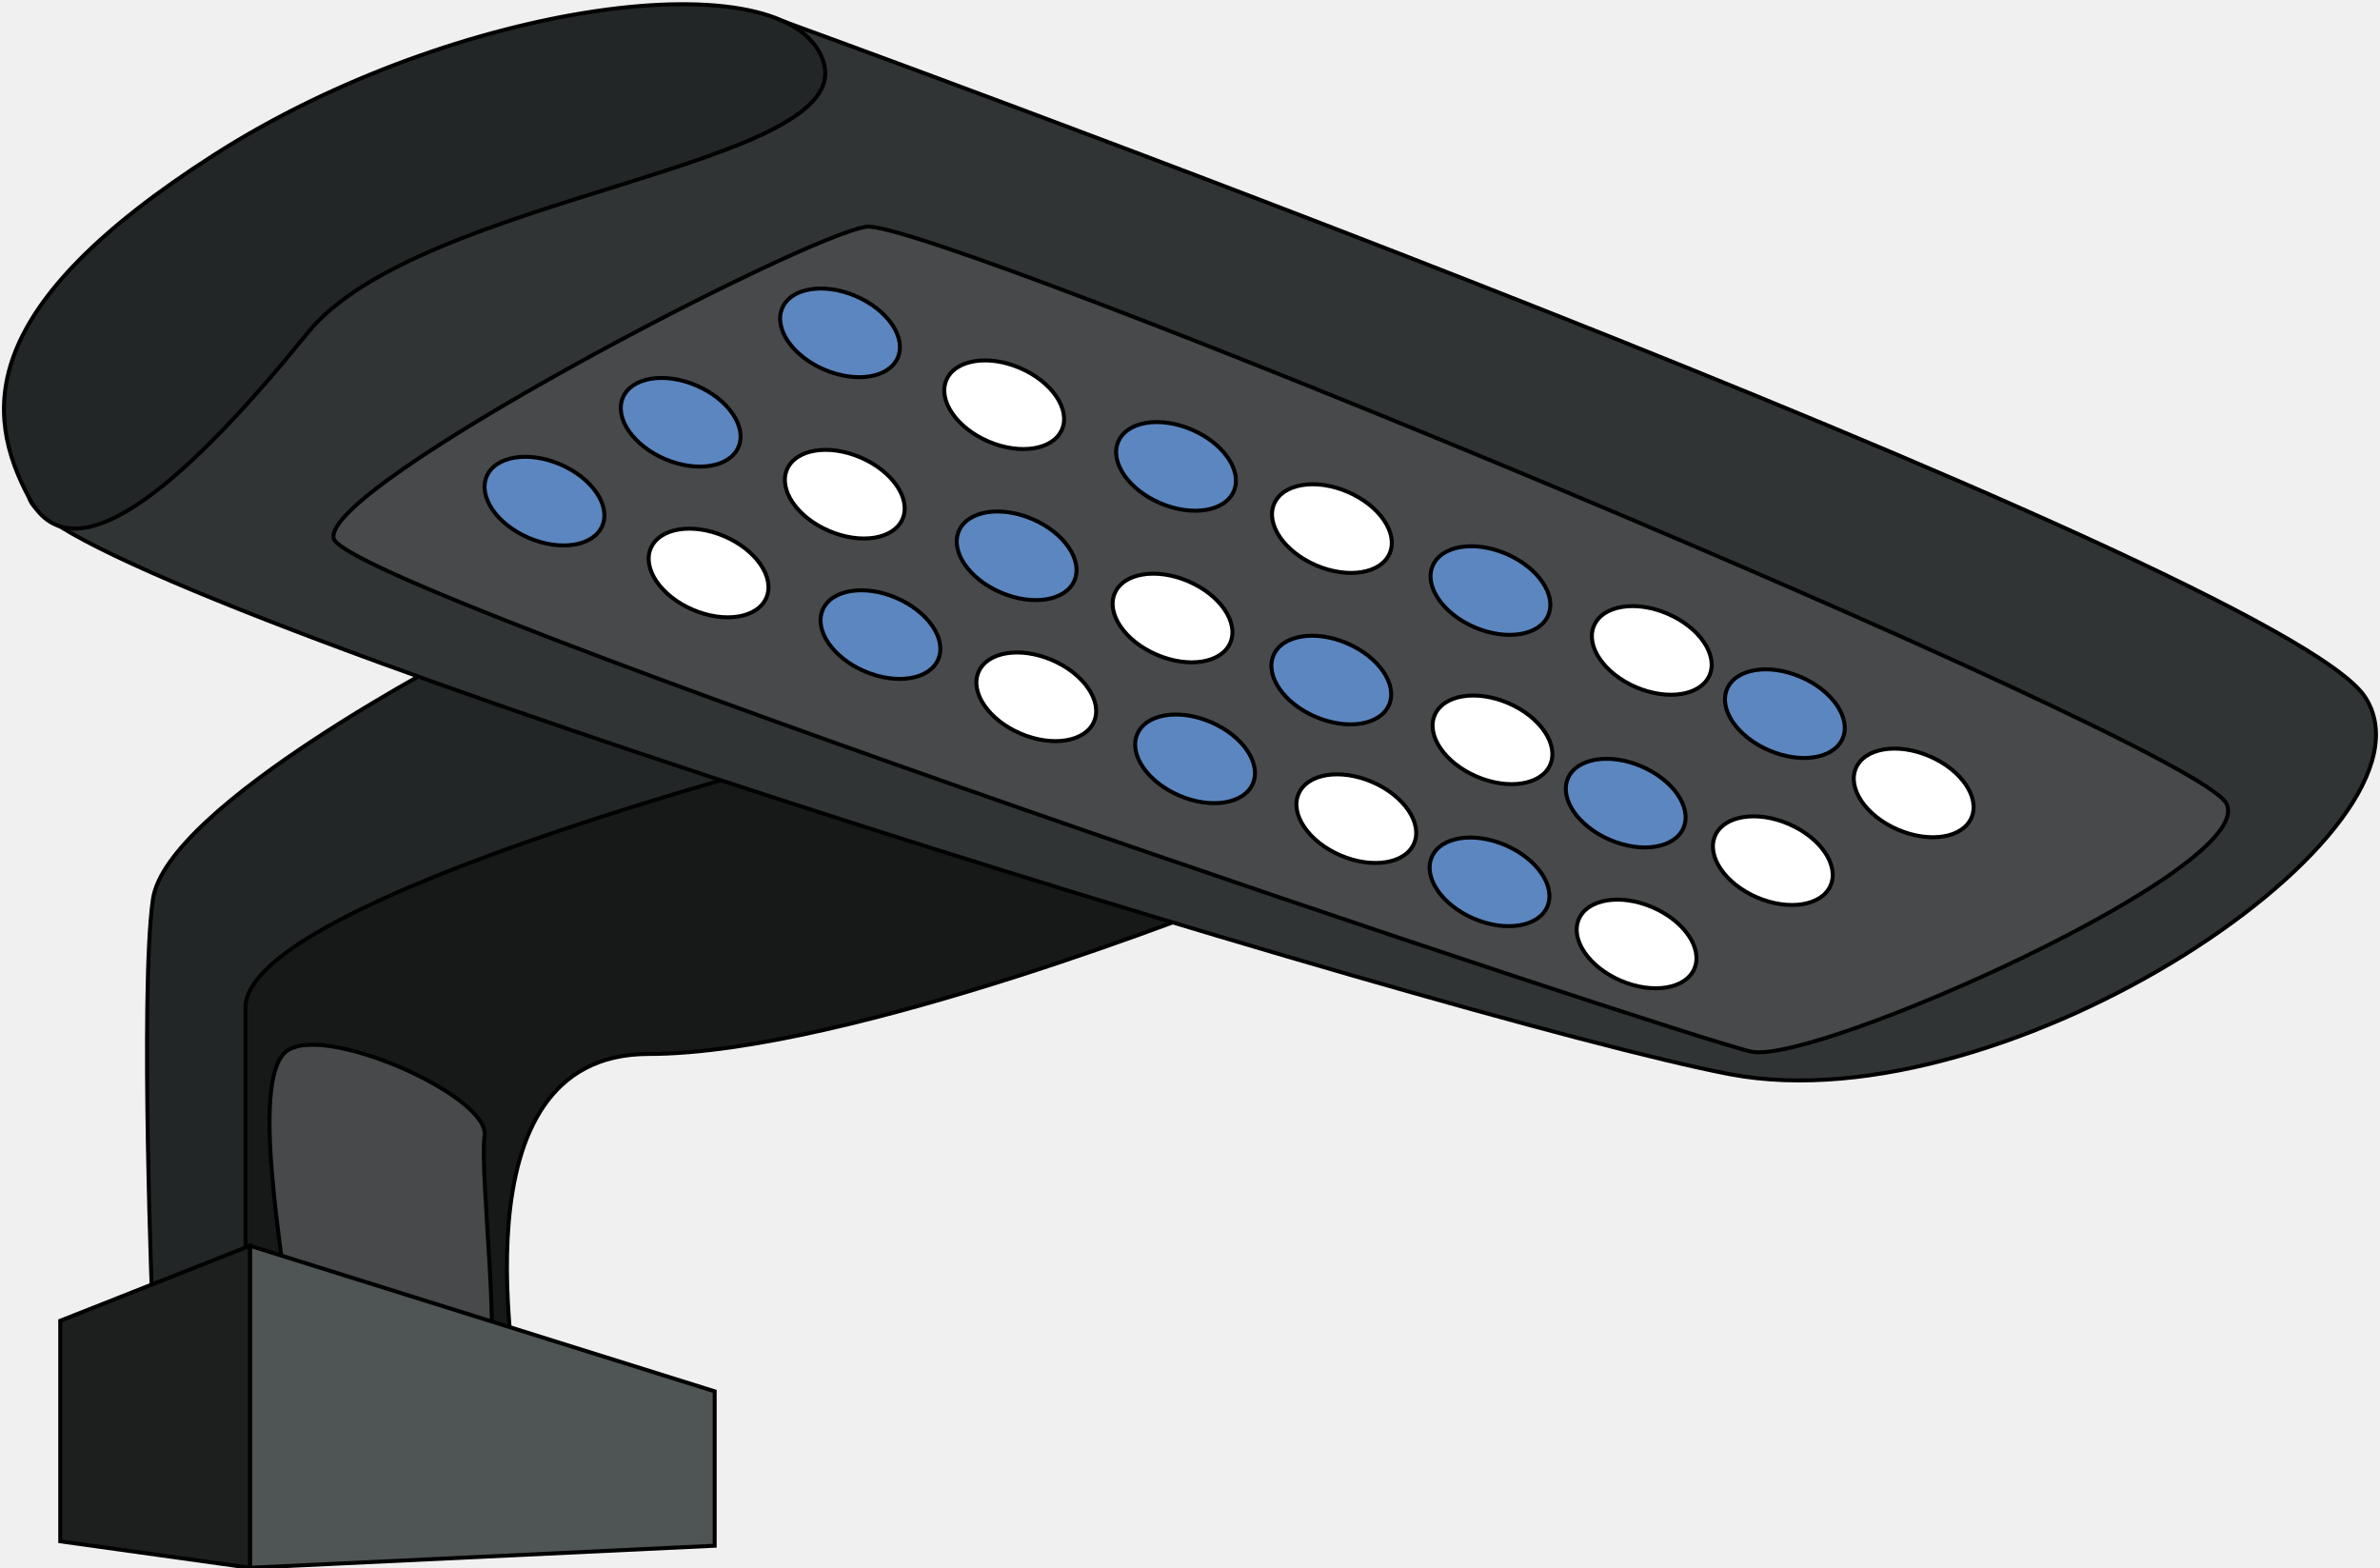
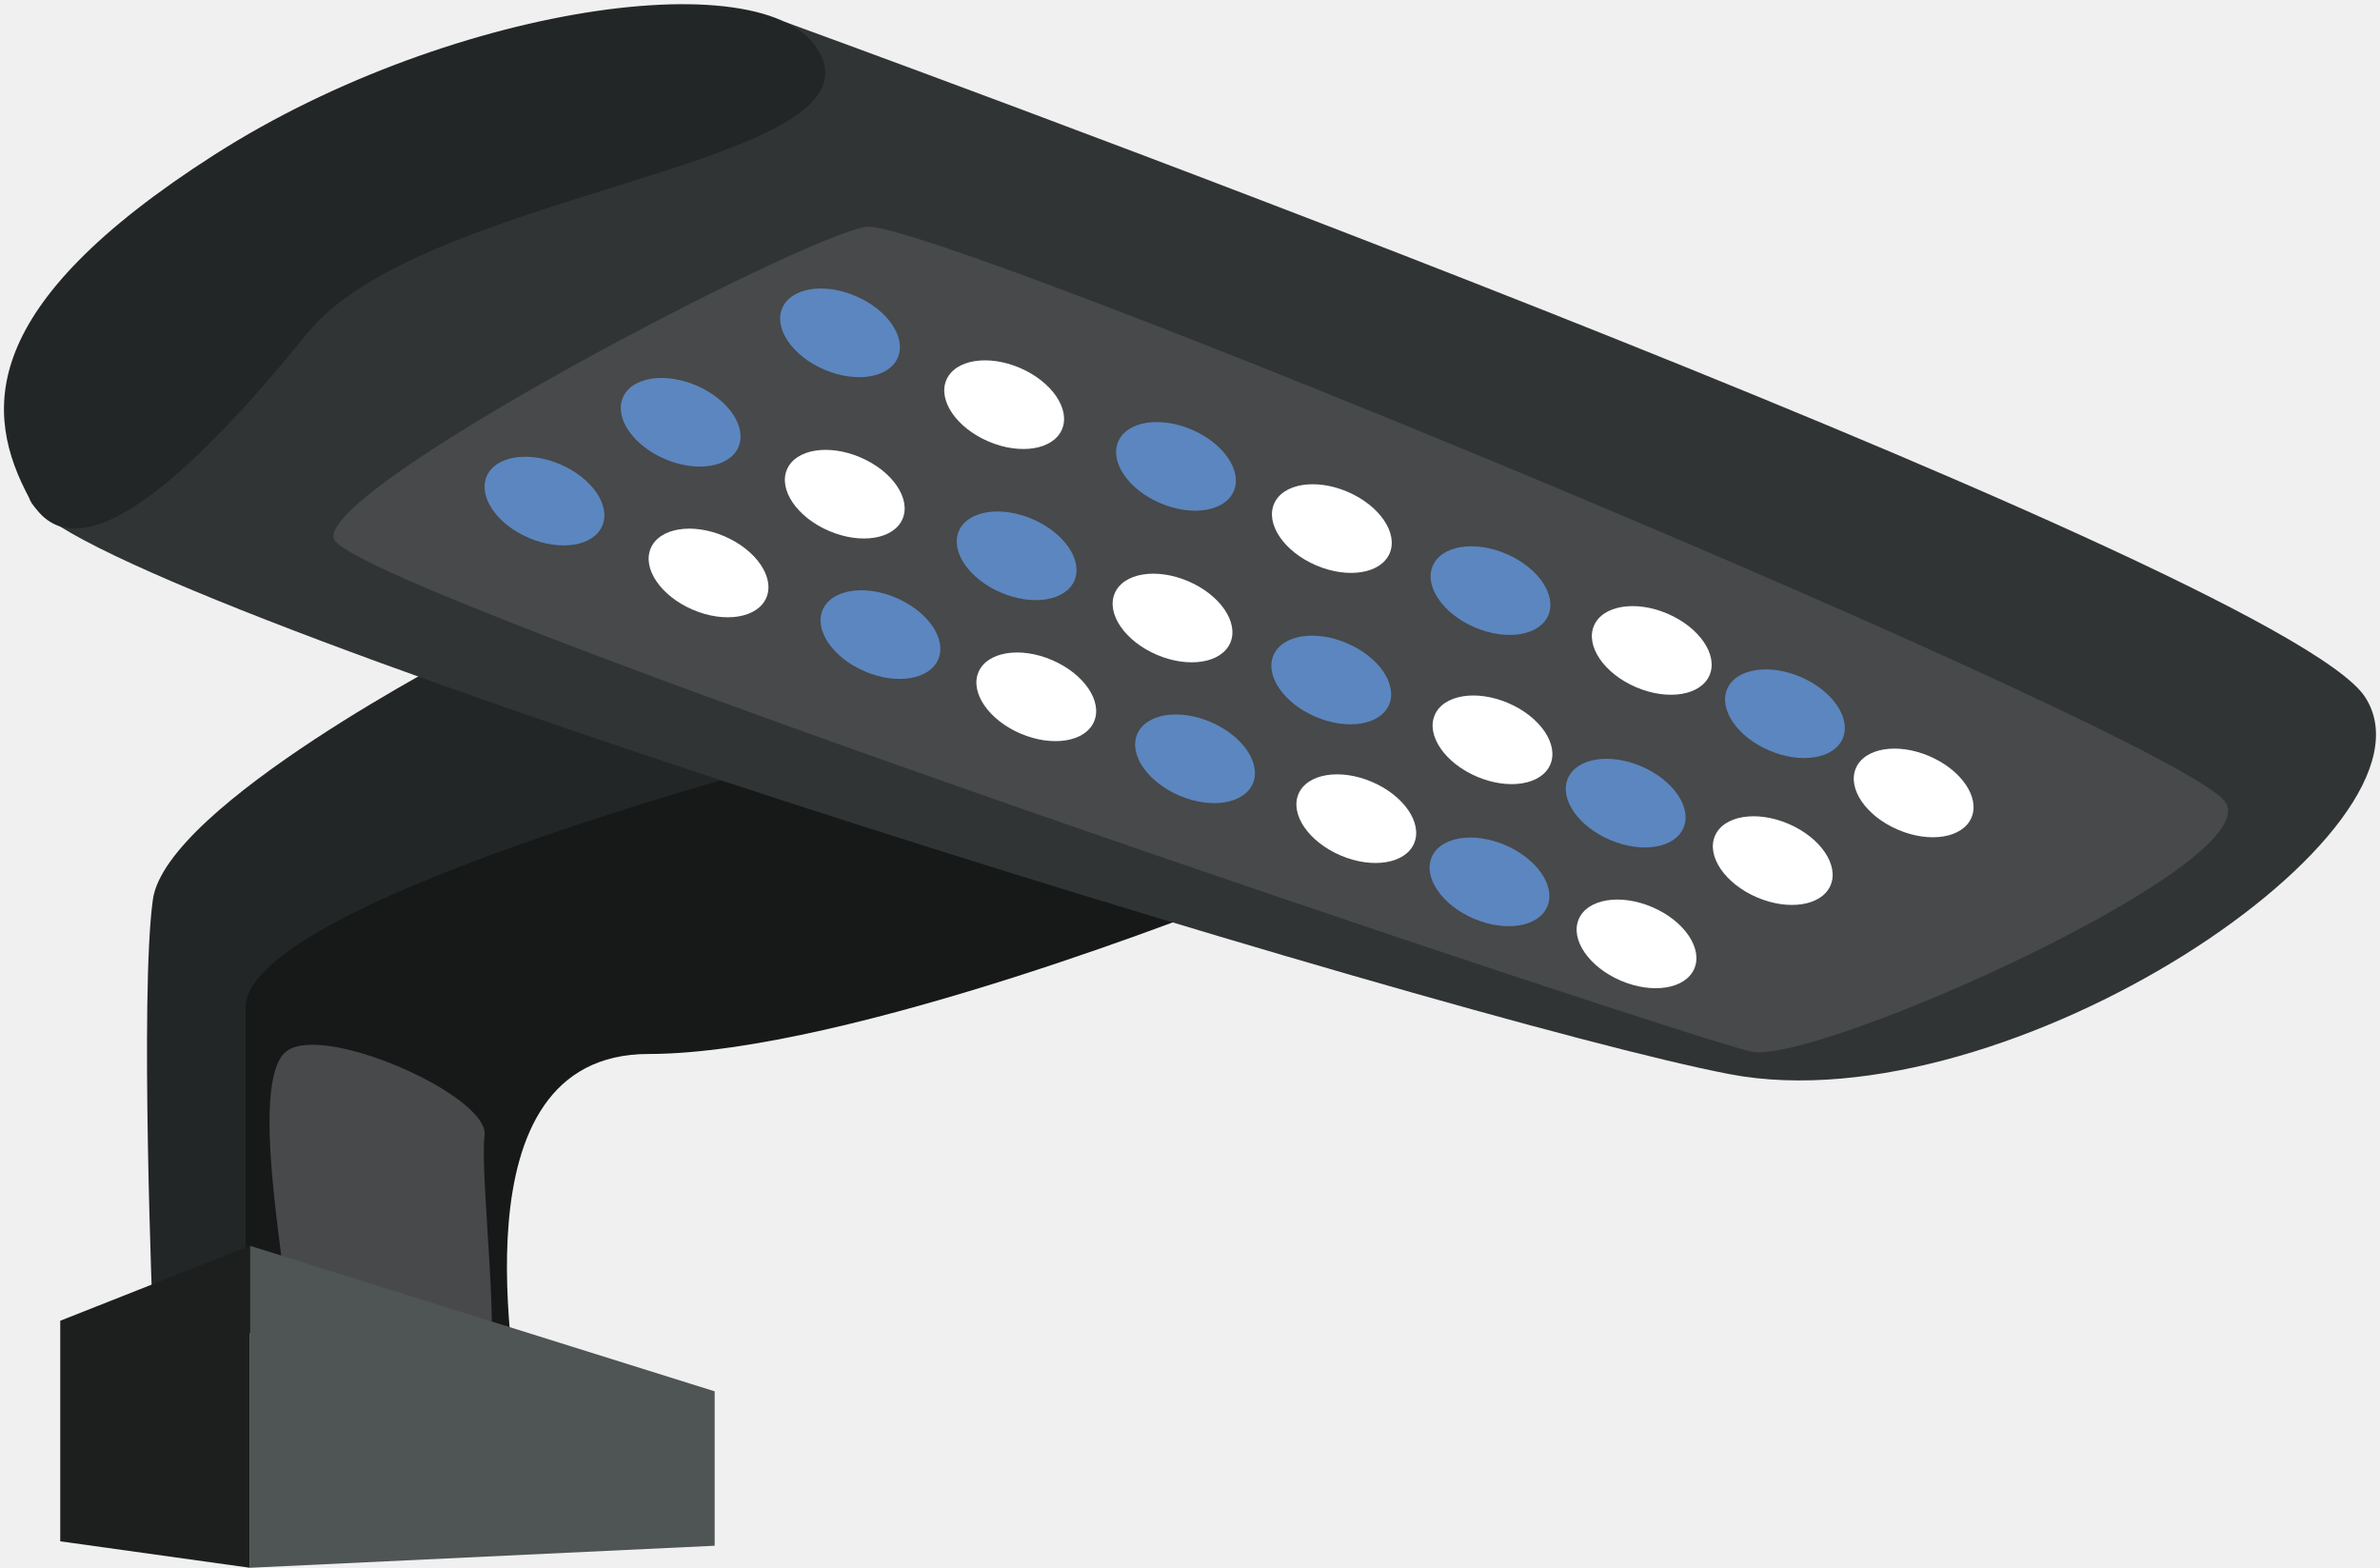
<svg xmlns="http://www.w3.org/2000/svg" version="1.1" id="Layer_1" x="0px" y="0px" width="600px" height="395.225px" viewBox="0 0 600 395.225" enable-background="new 0 0 600 395.225" xml:space="preserve">
  <g>
-     <path fill="#171919" stroke="#000000" stroke-miterlimit="10" d="M310.679,226.767c0,0-96.684,38.931-147.157,38.931   s-32.68,82.821-32.68,90.604c0,7.785-75.62-23.352-75.62-23.352l-5.56-95.009l67.835-42.734l89.355-26.476L310.679,226.767z" />
-     <path fill="#232626" stroke="#000000" stroke-miterlimit="10" d="M117.498,163.971c0,0-75.62,38.903-78.956,62.796   c-3.336,23.894,0,106.184,0,106.184h23.353c0,0,0-51.152,0-78.955c0-27.801,151.062-65.85,151.062-65.85L117.498,163.971z" />
-     <path fill="#47494A" stroke="#000000" stroke-miterlimit="10" d="M71.903,265.277c8.896-7.943,51.578,10.962,50.255,20.971   c-1.325,10.009,4.701,57.822,0.02,57.822c-4.681,0-50.275-10.008-50.275-17.79C71.903,318.497,63.007,273.219,71.903,265.277z" />
-     <polygon fill="#4E5554" stroke="#000000" stroke-miterlimit="10" points="63.007,314.047 180.17,350.744 180.17,389.666    63.007,395.225  " />
-     <polygon fill="#1D1E1E" stroke="#000000" stroke-miterlimit="10" points="15.188,332.951 63.007,314.047 63.007,395.225    15.188,388.553  " />
-     <path fill="#303435" stroke="#000000" stroke-miterlimit="10" d="M197.661,5.442c0,0,376.898,136.922,398.583,170.282   c21.686,33.36-90.07,108.419-160.128,95.077C366.062,257.456,13.869,149.028,7.44,125.684   C1.011,102.339,197.661,5.442,197.661,5.442z" />
-     <path fill="#232626" stroke="#000000" stroke-miterlimit="10" d="M54.145,38.948C114.651,0.291,199.26-11.093,207.6,15.596   c8.341,26.688-101.748,33.36-130.104,68.388c-28.356,35.028-58.381,63.385-70.056,41.7C-4.235,104-5.904,77.311,54.145,38.948z" />
-     <path fill="#47494A" stroke="#000000" stroke-miterlimit="10" d="M218.443,57.163c15.821-2.224,333.87,129.34,342.764,145.294   c8.896,15.956-103.604,65.998-119.637,62.661c-16.033-3.336-354.098-116.379-357.435-129.361   C80.8,122.775,202.623,59.387,218.443,57.163z" />
-     <path fill="#5C86BF" stroke="#000000" stroke-miterlimit="10" d="M226.336,90.151c-2.194,5.117-10.493,6.473-18.536,3.025   c-8.045-3.446-12.789-10.391-10.596-15.51c2.193-5.117,10.492-6.472,18.536-3.023C223.785,78.088,228.528,85.032,226.336,90.151z" />
-     <ellipse transform="matrix(0.3939 -0.9192 0.9192 0.3939 59.6498 294.5294)" fill="#FFFFFF" stroke="#000000" stroke-miterlimit="10" cx="253.146" cy="102.036" rx="10.082" ry="15.848" />
-     <ellipse transform="matrix(0.3939 -0.9192 0.9192 0.3939 71.6136 343.7748)" fill="#5C86BF" stroke="#000000" stroke-miterlimit="10" cx="296.469" cy="117.587" rx="10.082" ry="15.846" />
-     <ellipse transform="matrix(0.3939 -0.9192 0.9192 0.3939 81.0205 389.3962)" fill="#FFFFFF" stroke="#000000" stroke-miterlimit="10" cx="335.762" cy="133.266" rx="10.082" ry="15.848" />
-     <ellipse transform="matrix(0.3939 -0.9191 0.9191 0.3939 90.9171 435.5962)" fill="#5C86BF" stroke="#000000" stroke-miterlimit="10" cx="375.754" cy="148.859" rx="10.081" ry="15.846" />
-     <path fill="#FFFFFF" stroke="#000000" stroke-miterlimit="10" d="M430.98,170.211c-2.195,5.12-10.493,6.472-18.537,3.026   c-8.045-3.447-12.788-10.391-10.599-15.508c2.194-5.12,10.493-6.472,18.539-3.025C428.428,158.15,433.171,165.094,430.98,170.211z" />
-     <ellipse transform="matrix(0.3939 -0.9191 0.9191 0.3939 107.3839 522.6292)" fill="#5C86BF" stroke="#000000" stroke-miterlimit="10" cx="449.984" cy="179.889" rx="10.083" ry="15.846" />
-     <ellipse transform="matrix(0.3938 -0.9192 0.9192 0.3938 108.7051 564.635)" fill="#FFFFFF" stroke="#000000" stroke-miterlimit="10" cx="482.448" cy="199.899" rx="10.081" ry="15.847" />
-     <ellipse transform="matrix(0.3938 -0.9192 0.9192 0.3938 6.1703 222.2665)" fill="#5C86BF" stroke="#000000" stroke-miterlimit="10" cx="171.6" cy="106.455" rx="10.082" ry="15.847" />
-     <ellipse transform="matrix(0.3938 -0.9192 0.9192 0.3938 14.593 271.2793)" fill="#FFFFFF" stroke="#000000" stroke-miterlimit="10" cx="212.967" cy="124.576" rx="10.081" ry="15.847" />
-     <ellipse transform="matrix(0.3938 -0.9192 0.9192 0.3938 26.5712 320.5219)" fill="#5C86BF" stroke="#000000" stroke-miterlimit="10" cx="256.296" cy="140.115" rx="10.081" ry="15.847" />
-     <ellipse transform="matrix(0.3938 -0.9192 0.9192 0.3938 35.9911 366.152)" fill="#FFFFFF" stroke="#000000" stroke-miterlimit="10" cx="295.591" cy="155.79" rx="10.081" ry="15.847" />
-     <ellipse transform="matrix(0.3939 -0.9192 0.9192 0.3939 45.8405 412.389)" fill="#5C86BF" stroke="#000000" stroke-miterlimit="10" cx="335.601" cy="171.438" rx="10.081" ry="15.846" />
-     <ellipse transform="matrix(0.3938 -0.9192 0.9192 0.3938 56.6523 458.9133)" fill="#FFFFFF" stroke="#000000" stroke-miterlimit="10" cx="376.252" cy="186.506" rx="10.081" ry="15.846" />
-     <ellipse transform="matrix(0.3938 -0.9192 0.9192 0.3938 62.3577 499.4519)" fill="#5C86BF" stroke="#000000" stroke-miterlimit="10" cx="409.833" cy="202.45" rx="10.08" ry="15.848" />
-     <ellipse transform="matrix(0.3939 -0.9192 0.9192 0.3939 71.4463 542.2991)" fill="#FFFFFF" stroke="#000000" stroke-miterlimit="10" cx="446.911" cy="216.977" rx="10.082" ry="15.847" />
-     <ellipse transform="matrix(0.3939 -0.9192 0.9192 0.3939 -32.923 202.7333)" fill="#5C86BF" stroke="#000000" stroke-miterlimit="10" cx="137.258" cy="126.33" rx="10.082" ry="15.848" />
-     <ellipse transform="matrix(0.3939 -0.9192 0.9192 0.3939 -24.5107 251.7386)" fill="#FFFFFF" stroke="#000000" stroke-miterlimit="10" cx="178.624" cy="144.454" rx="10.081" ry="15.848" />
-     <ellipse transform="matrix(0.3938 -0.9192 0.9192 0.3938 -12.4983 301.0068)" fill="#5C86BF" stroke="#000000" stroke-miterlimit="10" cx="221.965" cy="159.979" rx="10.081" ry="15.847" />
-     <path fill="#FFFFFF" stroke="#000000" stroke-miterlimit="10" d="M275.812,181.903c-2.194,5.117-10.493,6.472-18.536,3.025   c-8.045-3.447-12.789-10.391-10.596-15.51c2.193-5.117,10.493-6.472,18.537-3.023C273.261,169.839,278.004,176.783,275.812,181.903   z" />
-     <ellipse transform="matrix(0.3939 -0.9192 0.9192 0.3939 6.7686 392.8657)" fill="#5C86BF" stroke="#000000" stroke-miterlimit="10" cx="301.262" cy="191.301" rx="10.081" ry="15.847" />
-     <ellipse transform="matrix(0.3938 -0.9192 0.9192 0.3938 17.5827 439.4017)" fill="#FFFFFF" stroke="#000000" stroke-miterlimit="10" cx="341.921" cy="206.371" rx="10.081" ry="15.847" />
-     <ellipse transform="matrix(0.3938 -0.9192 0.9192 0.3938 23.2946 479.9325)" fill="#5C86BF" stroke="#000000" stroke-miterlimit="10" cx="375.509" cy="222.305" rx="10.081" ry="15.847" />
-     <ellipse transform="matrix(0.3939 -0.9192 0.9192 0.3939 31.3384 523.4522)" fill="#FFFFFF" stroke="#000000" stroke-miterlimit="10" cx="412.56" cy="237.965" rx="10.081" ry="15.846" />
+     <path fill="#171919" d="M310.679,226.767c0,0-96.684,38.932-147.157,38.932s-32.68,82.82-32.68,90.604   c0,7.785-75.62-23.352-75.62-23.352l-5.56-95.01l67.835-42.733l89.355-26.477L310.679,226.767z" />
+     <path fill="#232626" d="M117.498,163.971c0,0-75.62,38.903-78.956,62.796c-3.336,23.895,0,106.185,0,106.185h23.353   c0,0,0-51.152,0-78.955c0-27.802,151.062-65.851,151.062-65.851L117.498,163.971z" />
+     <path fill="#47494A" d="M71.903,265.277c8.896-7.942,51.578,10.963,50.255,20.972c-1.325,10.009,4.701,57.821,0.02,57.821   c-4.681,0-50.275-10.008-50.275-17.789C71.903,318.497,63.007,273.219,71.903,265.277z" />
+     <polygon fill="#4E5554" points="63.007,314.047 180.17,350.744 180.17,389.666 63.007,395.225  " />
+     <polygon fill="#1D1E1E" points="15.188,332.951 63.007,314.047 63.007,395.225 15.188,388.553  " />
+     <path fill="#303435" d="M197.661,5.442c0,0,376.897,136.923,398.583,170.282c21.686,33.36-90.07,108.419-160.128,95.077   C366.062,257.456,13.869,149.028,7.44,125.684C1.011,102.339,197.661,5.442,197.661,5.442z" />
+     <path fill="#232626" d="M54.145,38.948C114.651,0.291,199.26-11.093,207.6,15.596c8.341,26.688-101.748,33.36-130.104,68.388   c-28.356,35.028-58.381,63.386-70.056,41.7C-4.235,104-5.904,77.311,54.145,38.948z" />
+     <path fill="#47494A" d="M218.443,57.163c15.821-2.225,333.87,129.34,342.764,145.294c8.896,15.956-103.604,65.998-119.637,62.661   C425.537,261.782,87.472,148.74,84.135,135.757C80.8,122.775,202.623,59.387,218.443,57.163z" />
+     <path fill="#5C86BF" d="M226.336,90.151c-2.194,5.117-10.493,6.474-18.536,3.025c-8.045-3.446-12.789-10.391-10.596-15.51   c2.193-5.117,10.492-6.473,18.536-3.023C223.785,78.088,228.528,85.032,226.336,90.151z" />
+     <ellipse transform="matrix(-0.9192 -0.3939 0.3939 -0.9192 445.6628 295.5203)" fill="#FFFFFF" cx="253.156" cy="102.03" rx="15.849" ry="10.083" />
+     <ellipse transform="matrix(-0.9192 -0.3939 0.3939 -0.9192 522.6772 342.4294)" fill="#5C86BF" cx="296.479" cy="117.578" rx="15.846" ry="10.082" />
+     <ellipse transform="matrix(-0.9192 -0.3939 0.3939 -0.9192 591.9161 388.0018)" fill="#FFFFFF" cx="335.775" cy="133.258" rx="15.849" ry="10.083" />
+     <ellipse transform="matrix(-0.9191 -0.3939 0.3939 -0.9191 662.4592 433.7283)" fill="#5C86BF" cx="375.743" cy="148.877" rx="15.845" ry="10.081" />
+     <path fill="#FFFFFF" d="M430.98,170.211c-2.195,5.12-10.493,6.472-18.537,3.025c-8.045-3.446-12.788-10.391-10.6-15.508   c2.194-5.12,10.493-6.472,18.539-3.024C428.428,158.15,433.171,165.094,430.98,170.211z" />
+     <ellipse transform="matrix(-0.9191 -0.3939 0.3939 -0.9191 792.6855 522.5188)" fill="#5C86BF" cx="449.968" cy="179.907" rx="15.845" ry="10.083" />
+     <ellipse transform="matrix(-0.9192 -0.3938 0.3938 -0.9192 847.1768 573.6165)" fill="#FFFFFF" cx="482.44" cy="199.889" rx="15.847" ry="10.082" />
+     <ellipse transform="matrix(-0.9192 -0.3938 0.3938 -0.9192 287.4112 271.8826)" fill="#5C86BF" cx="171.6" cy="106.454" rx="15.847" ry="10.082" />
+     <ellipse transform="matrix(-0.9192 -0.3938 0.3938 -0.9192 359.6695 322.9587)" fill="#FFFFFF" cx="212.97" cy="124.578" rx="15.847" ry="10.081" />
+     <ellipse transform="matrix(-0.9192 -0.3938 0.3938 -0.9192 436.7012 369.8323)" fill="#5C86BF" cx="256.294" cy="140.112" rx="15.847" ry="10.081" />
+     <ellipse transform="matrix(-0.9192 -0.3938 0.3938 -0.9192 505.9569 415.4068)" fill="#FFFFFF" cx="295.597" cy="155.795" rx="15.847" ry="10.081" />
+     <ellipse transform="matrix(-0.9192 -0.3939 0.3939 -0.9192 576.5855 461.2027)" fill="#5C86BF" cx="335.62" cy="171.434" rx="15.847" ry="10.082" />
+     <ellipse transform="matrix(-0.9192 -0.3938 0.3938 -0.9192 648.6699 506.111)" fill="#FFFFFF" cx="376.257" cy="186.509" rx="15.846" ry="10.081" />
+     <ellipse transform="matrix(-0.9192 -0.3938 0.3938 -0.9192 706.833 549.9576)" fill="#5C86BF" cx="409.842" cy="202.458" rx="15.848" ry="10.08" />
+     <ellipse transform="matrix(-0.9192 -0.3939 0.3939 -0.9192 772.2679 592.433)" fill="#FFFFFF" cx="446.93" cy="216.966" rx="15.848" ry="10.083" />
+     <ellipse transform="matrix(-0.9192 -0.3939 0.3939 -0.9192 213.6754 296.5085)" fill="#5C86BF" cx="137.265" cy="126.327" rx="15.849" ry="10.082" />
+     <ellipse transform="matrix(-0.9192 -0.3939 0.3939 -0.9192 285.9244 347.58)" fill="#FFFFFF" cx="178.631" cy="144.448" rx="15.849" ry="10.081" />
+     <ellipse transform="matrix(-0.9192 -0.3938 0.3938 -0.9192 362.9925 394.4363)" fill="#5C86BF" cx="221.964" cy="159.976" rx="15.847" ry="10.081" />
+     <path fill="#FFFFFF" d="M275.812,181.903c-2.194,5.117-10.493,6.473-18.536,3.025c-8.045-3.447-12.789-10.391-10.596-15.51   c2.193-5.117,10.493-6.473,18.537-3.023C273.261,169.839,278.004,176.783,275.812,181.903z" />
+     <ellipse transform="matrix(-0.9192 -0.3939 0.3939 -0.9192 502.8518 485.8039)" fill="#5C86BF" cx="301.279" cy="191.299" rx="15.848" ry="10.081" />
+     <ellipse transform="matrix(-0.9192 -0.3938 0.3938 -0.9192 574.9512 530.7314)" fill="#FFFFFF" cx="341.928" cy="206.377" rx="15.847" ry="10.081" />
+     <ellipse transform="matrix(-0.9192 -0.3938 0.3938 -0.9192 633.1332 574.5334)" fill="#5C86BF" cx="375.513" cy="222.308" rx="15.847" ry="10.081" />
+     <ellipse transform="matrix(-0.9192 -0.3939 0.3939 -0.9192 698.0828 619.197)" fill="#FFFFFF" cx="412.583" cy="237.962" rx="15.846" ry="10.082" />
  </g>
</svg>
